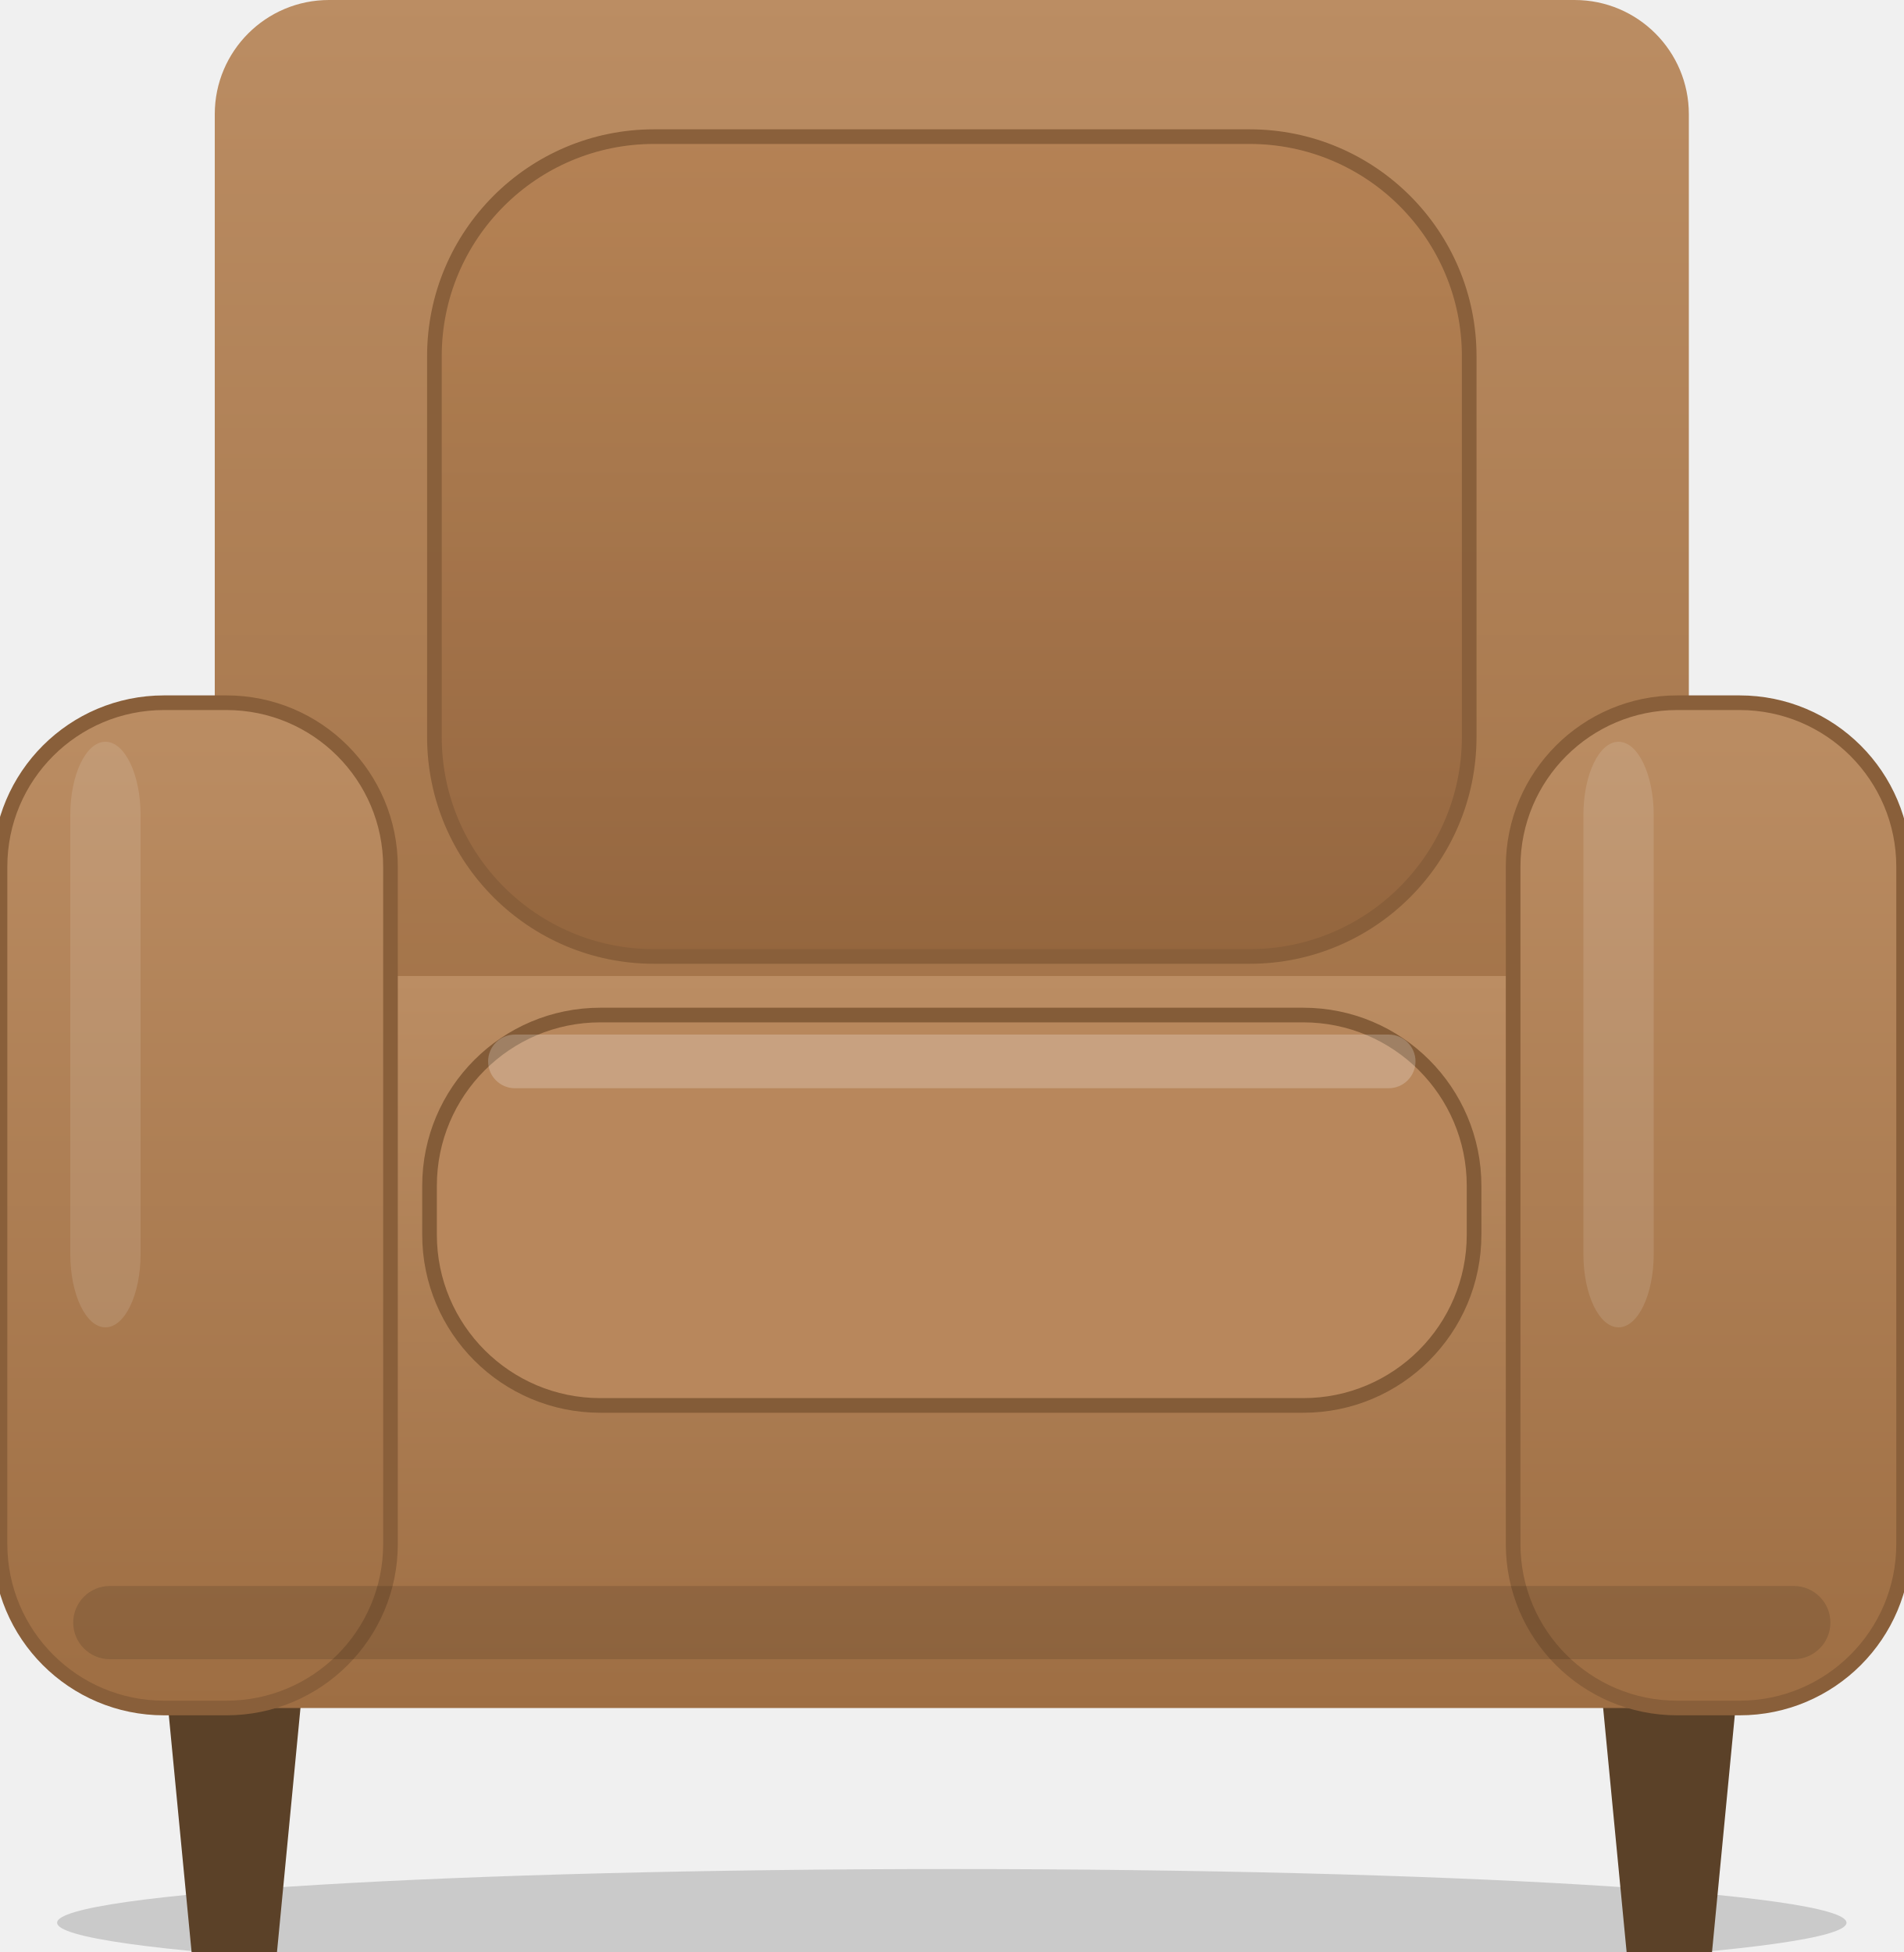
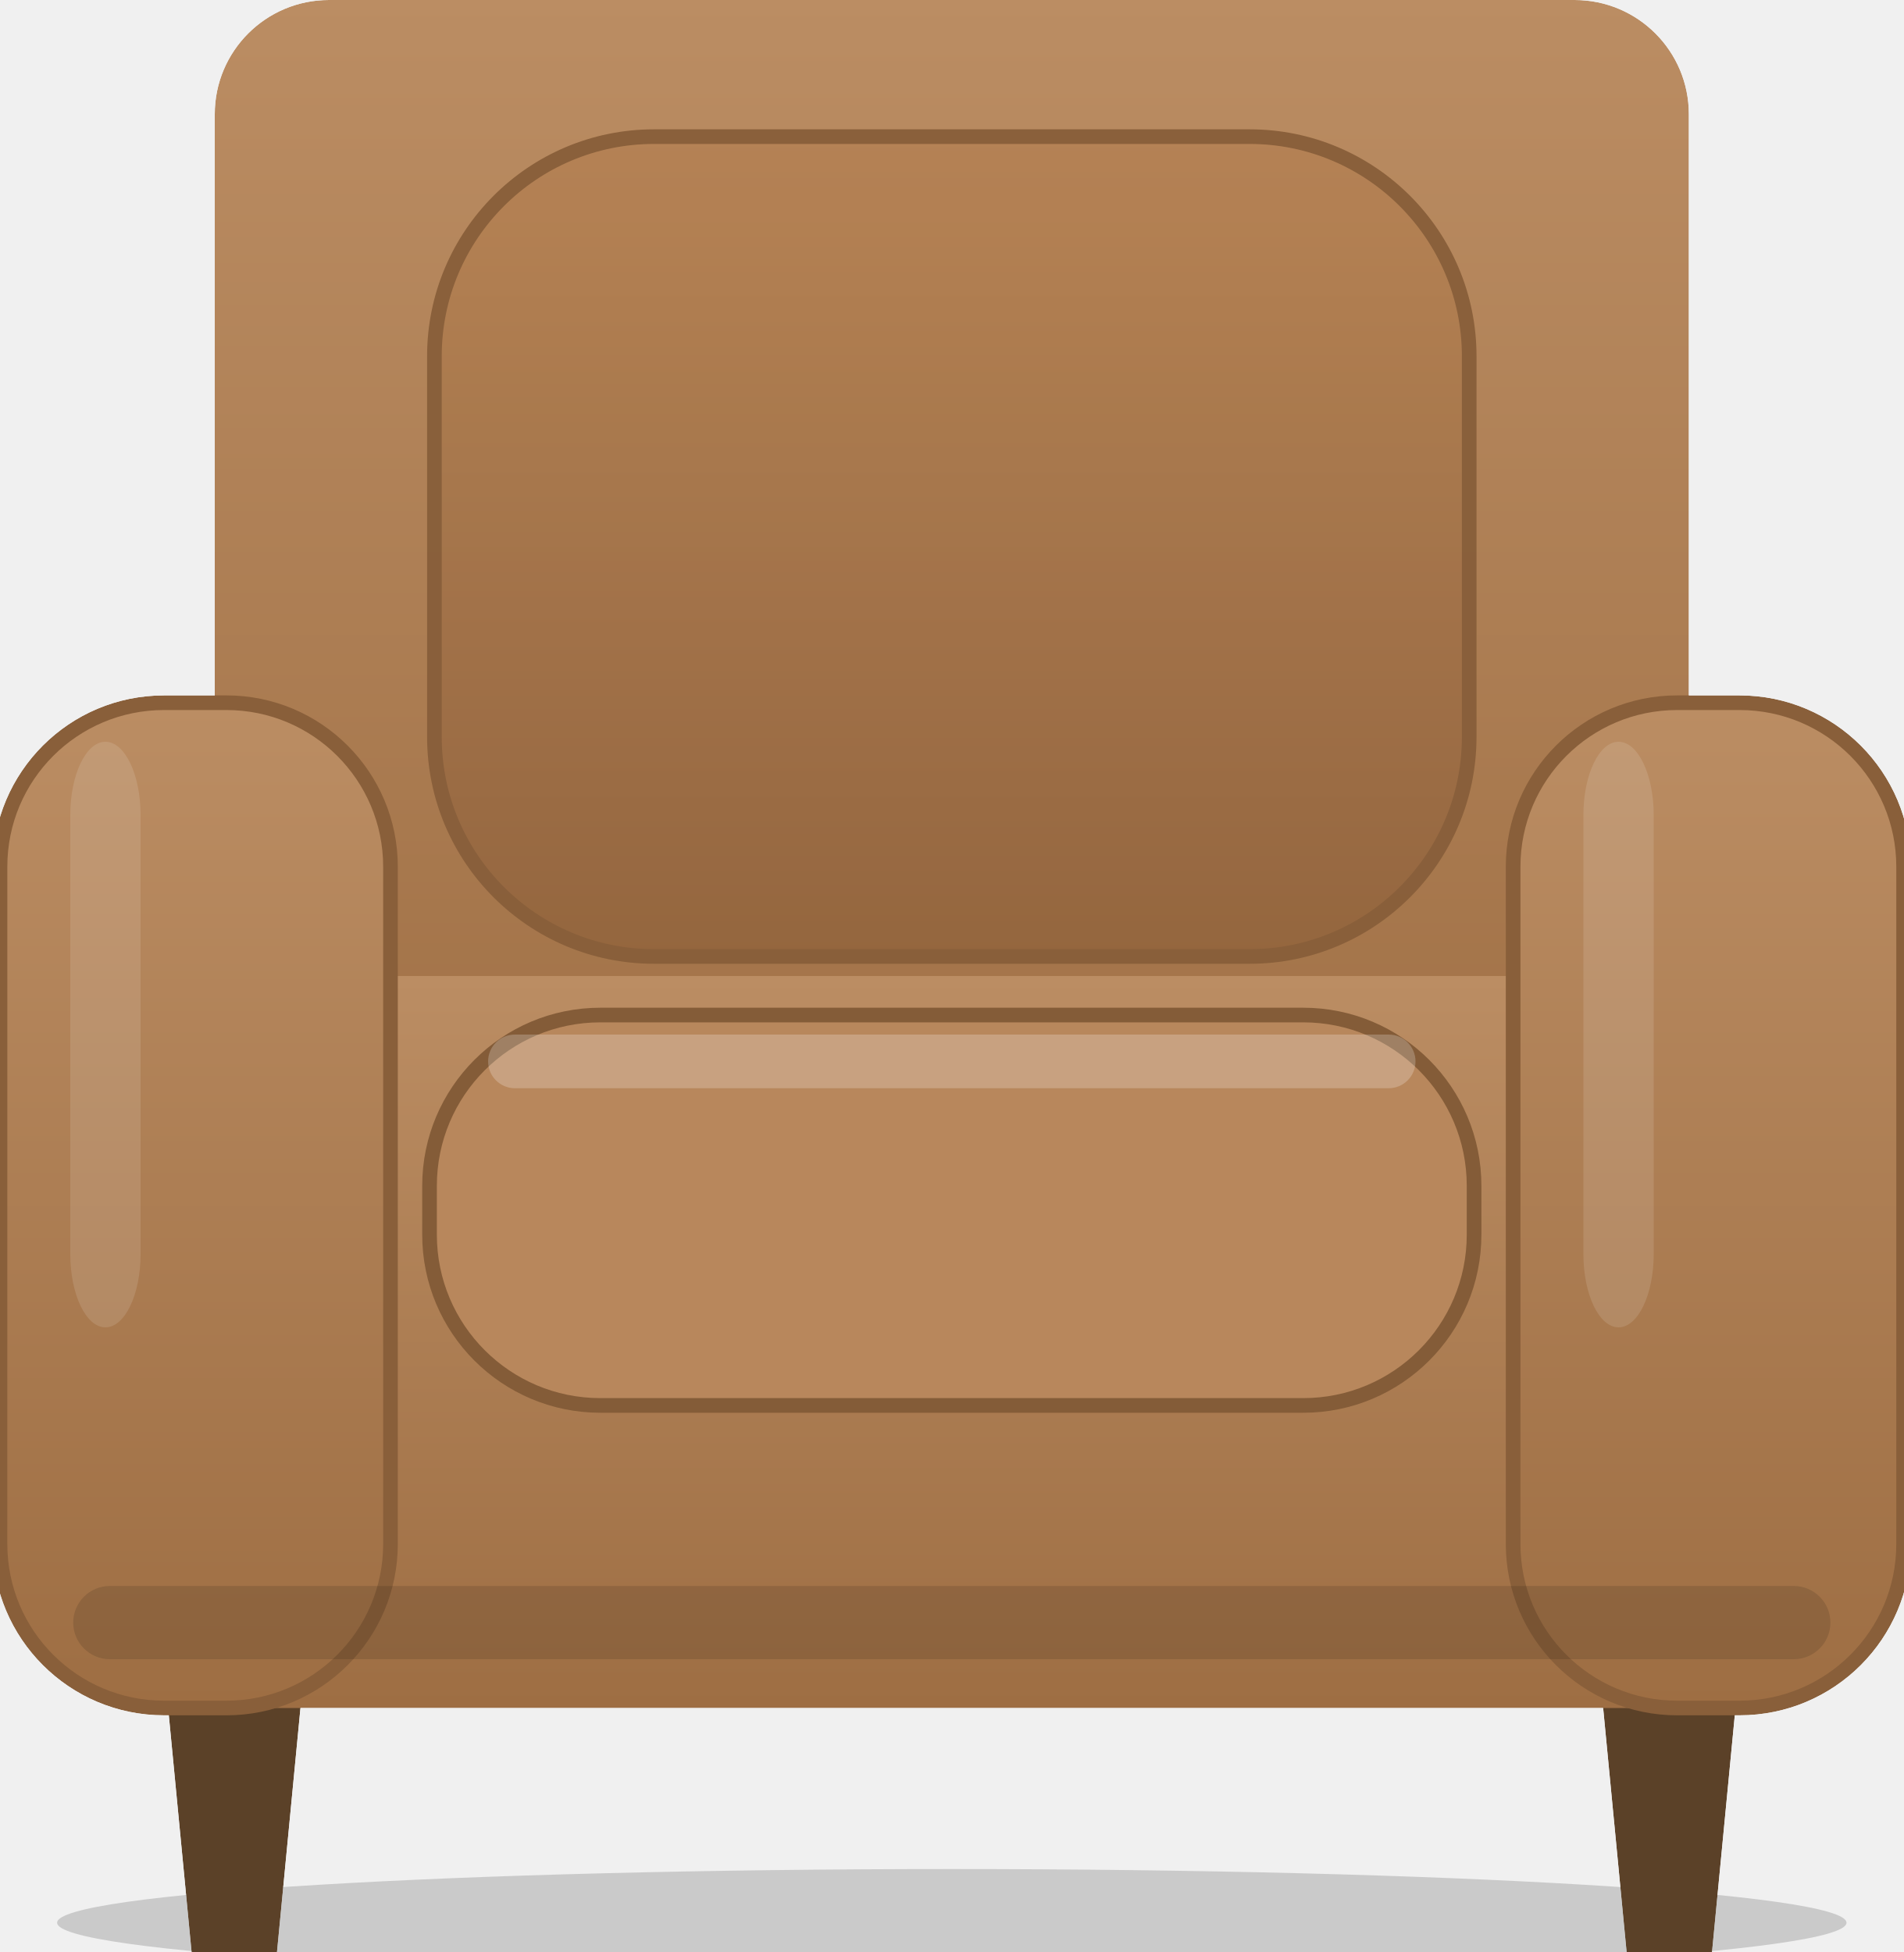
<svg xmlns="http://www.w3.org/2000/svg" viewBox="0 0 78 80" width="312" height="320" preserveAspectRatio="none">
  <defs>
    <linearGradient id="ag" x1="0" y1="0" x2="0" y2="1">
      <stop offset="0" stop-color="#bb8d63" />
      <stop offset="1" stop-color="#9e6e43" />
    </linearGradient>
    <linearGradient id="as" x1="0" y1="0" x2="0" y2="1">
      <stop offset="0" stop-color="#b58255" />
      <stop offset="1" stop-color="#94663e" />
    </linearGradient>
+     <filter id="tex" x="0" y="0" width="100%" height="100%" color-interpolation-filters="sRGB">
+       <feTurbulence type="fractalNoise" baseFrequency="0.8" numOctaves="2" seed="4" result="n" />
+       <feDiffuseLighting in="n" surfaceScale="0.45" diffuseConstant="1.18" lighting-color="#fff" result="l">
+         <feDistantLight azimuth="235" elevation="62" />
+       </feDiffuseLighting>
+       <feComposite in="l" in2="SourceGraphic" operator="arithmetic" k1="1" k2="0" k3="0" k4="0" result="m" />
+       <feComposite in="m" in2="SourceAlpha" operator="in" />
+     </filter>
  </defs>
  <ellipse cx="39.0" cy="78.8" rx="36.66" ry="2.2" fill="#000" opacity=".16" />
-   <polygon points="6.6,67 12.6,67 11.35,80 7.85,80" fill="#5b4128" />
-   <polygon points="65.4,67 71.4,67 70.15,80 66.65,80" fill="#5b4128" />
-   <rect x="8.8" y="0" width="60.4" height="52.0" rx="4.68" fill="url(#ag)" />
-   <rect x="17.8" y="5.6" width="42.4" height="33.6" rx="9" fill="url(#as)" stroke="#895f3a" stroke-width=".6" opacity=".98" />
-   <rect x="0" y="40.0" width="78" height="30.0" rx="8" fill="url(#ag)" />
-   <rect x="17.6" y="41.6" width="42.8" height="16.0" rx="7" fill="#b8875c" stroke="#845c38" stroke-width=".6" />
-   <rect x="20.0" y="42.4" width="38.0" height="2.2" rx="1.1" fill="#fff" opacity=".22" />
-   <rect x="0" y="28.8" width="16" height="41.2" rx="6.72" fill="url(#ag)" stroke="#895f3a" stroke-width=".6" />
-   <rect x="2.88" y="30.4" width="2.88" height="24.0" rx="3" fill="#fff" opacity=".12" />
-   <rect x="62" y="28.8" width="16" height="41.2" rx="6.72" fill="url(#ag)" stroke="#895f3a" stroke-width=".6" />
-   <rect x="64.88" y="30.4" width="2.88" height="24.0" rx="3" fill="#fff" opacity=".12" />
-   <rect x="3" y="65" width="72" height="3" fill="#000" opacity=".12" rx="1.5" />
+   <g filter="url(#tex)">
+     <polygon points="6.6,67 12.6,67 11.35,80 7.85,80" fill="#5b4128" />
+     <polygon points="65.4,67 71.4,67 70.15,80 66.65,80" fill="#5b4128" />
+     <rect x="8.8" y="0" width="60.4" height="52.0" rx="4.68" fill="url(#ag)" />
+     <rect x="17.8" y="5.6" width="42.4" height="33.6" rx="9" fill="url(#as)" stroke="#895f3a" stroke-width=".6" opacity=".98" />
+     <rect x="0" y="40.0" width="78" height="30.0" rx="8" fill="url(#ag)" />
+     <rect x="17.6" y="41.6" width="42.8" height="16.0" rx="7" fill="#b8875c" stroke="#845c38" stroke-width=".6" />
+     <rect x="20.0" y="42.4" width="38.0" height="2.2" rx="1.1" fill="#fff" opacity=".22" />
+     <rect x="0" y="28.8" width="16" height="41.2" rx="6.72" fill="url(#ag)" stroke="#895f3a" stroke-width=".6" />
+     <rect x="2.88" y="30.4" width="2.88" height="24.0" rx="3" fill="#fff" opacity=".12" />
+     <rect x="62" y="28.8" width="16" height="41.2" rx="6.72" fill="url(#ag)" stroke="#895f3a" stroke-width=".6" />
+     <rect x="64.88" y="30.4" width="2.88" height="24.0" rx="3" fill="#fff" opacity=".12" />
+     <rect x="3" y="65" width="72" height="3" fill="#000" opacity=".12" rx="1.5" />
+   </g>
</svg>
